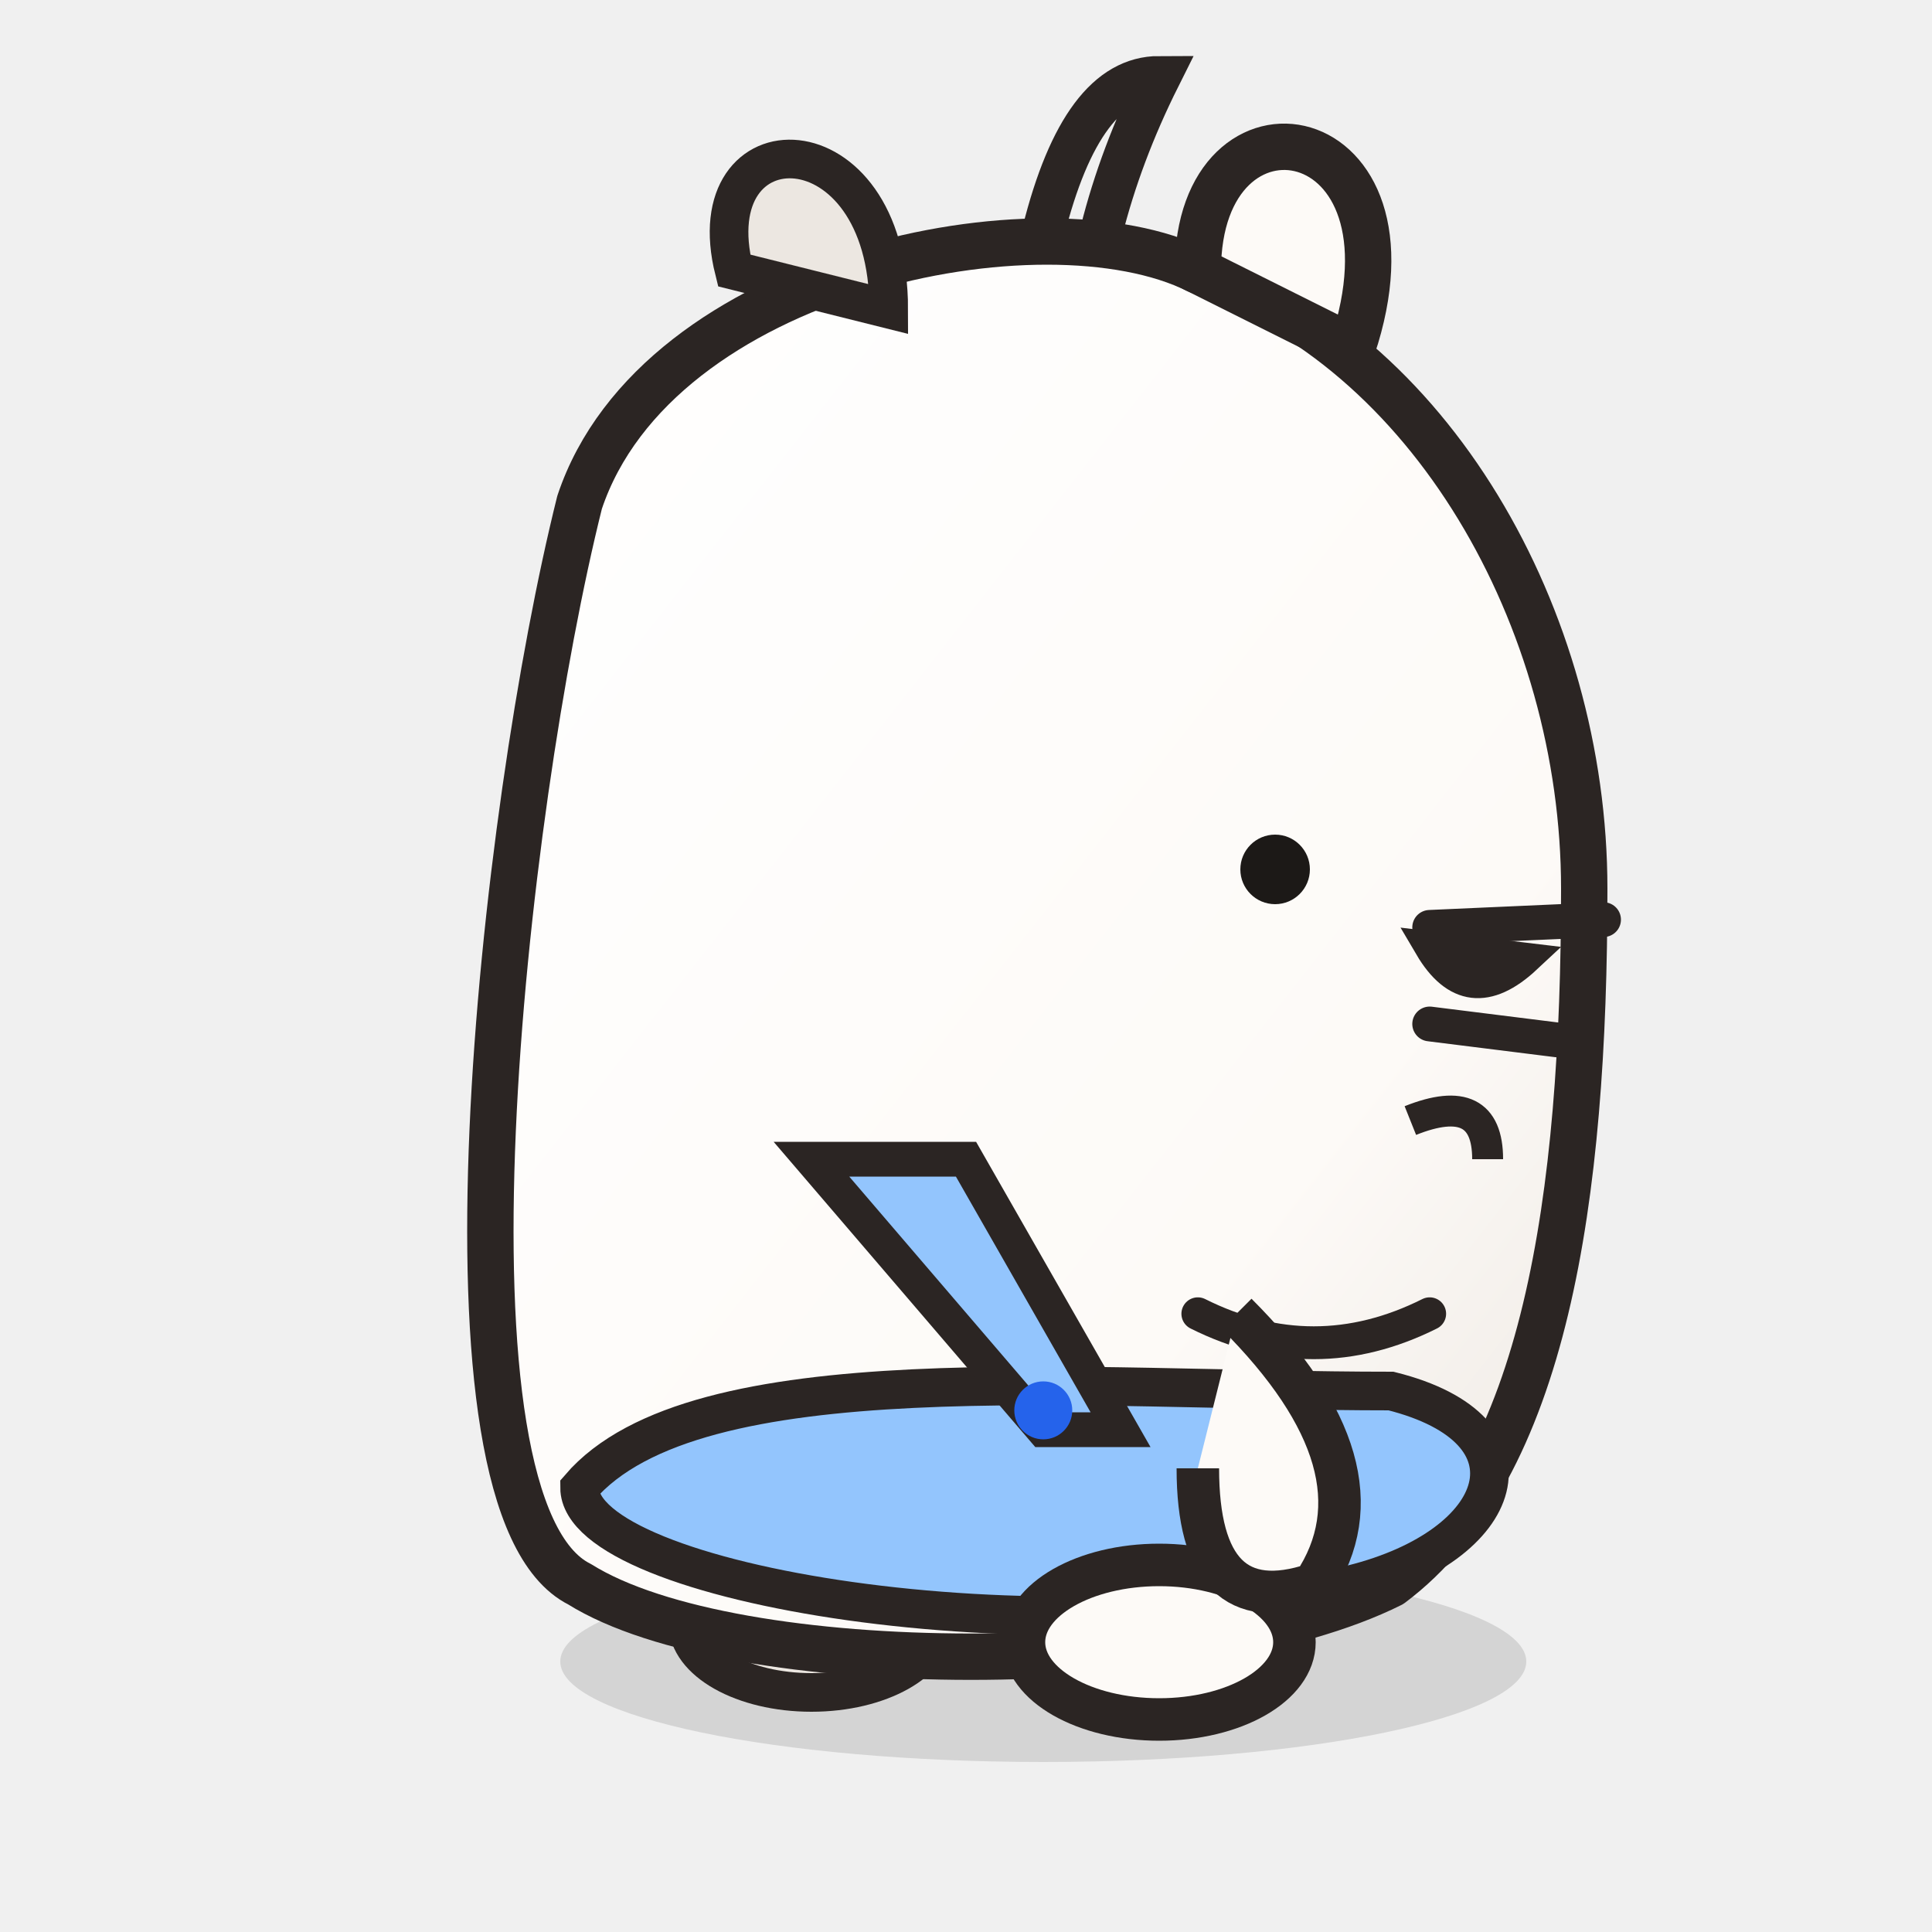
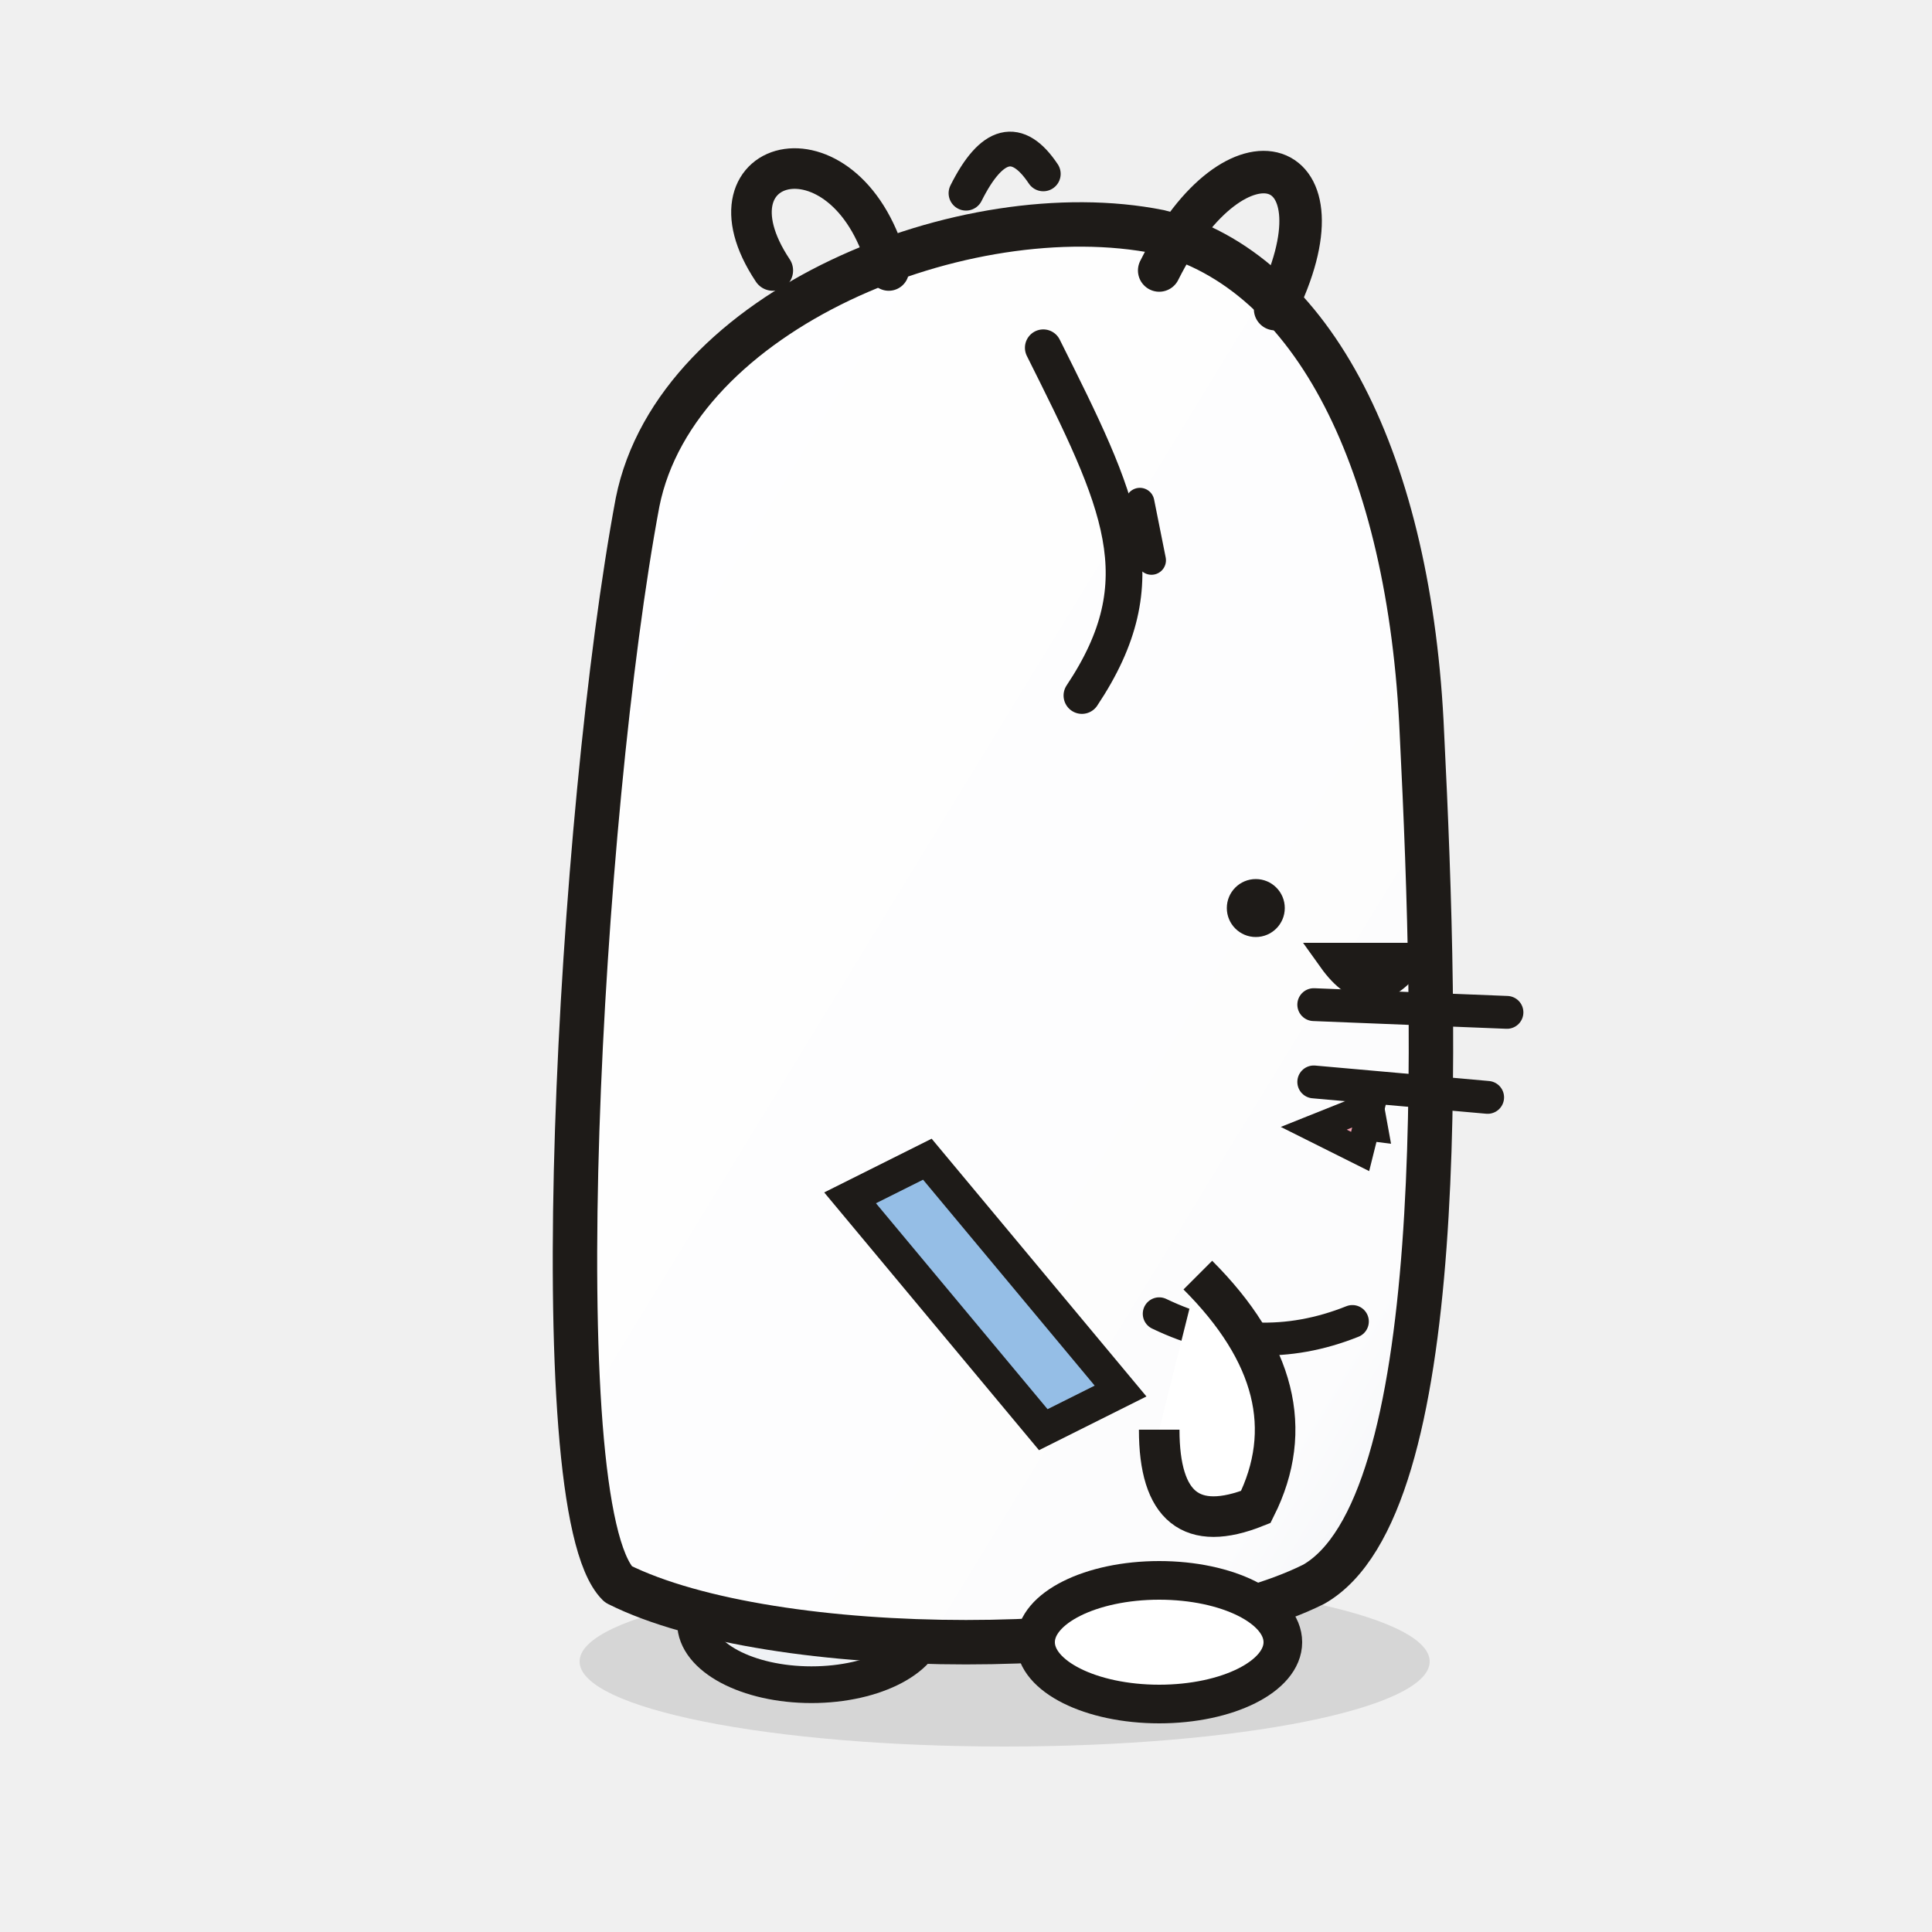
<svg xmlns="http://www.w3.org/2000/svg" viewBox="-25 -25 50 50">
  <defs>
-     <linearGradient id="body-grad-roam" x1="0" y1="0" x2="1" y2="1">
+     <linearGradient id="fur-grad-roam" x1="0" y1="0" x2="1" y2="1">
      <stop offset="0%" stop-color="#FFFFFF" />
-       <stop offset="70%" stop-color="#FDFAF7" />
-       <stop offset="100%" stop-color="#ECE7E1" />
+       <stop offset="85%" stop-color="#FCFCFD" />
+       <stop offset="100%" stop-color="#EFF2F5" />
    </linearGradient>
  </defs>
  <style>
    #shadow-roam {
      animation: shadow-waddle 0.9s ease-in-out infinite alternate;
-       transform-origin: 2px 18px;
+       transform-origin: 1px 18px;
    }
    #bear-body-roam {
      animation: waddle-body 0.9s ease-in-out infinite alternate;
      transform-origin: 0px 18px;
    }
    #leg-left {
      animation: step-feet-l 0.9s ease-in-out infinite;
      transform-origin: -4px 15px;
    }
    #leg-right {
      animation: step-feet-r 0.9s ease-in-out infinite;
      transform-origin: 5px 15px;
    }
    #arm-swing-left {
      animation: arm-swing-l 0.9s ease-in-out infinite;
-       transform-origin: -7px 9px;
+       transform-origin: -6px 8px;
    }
    #arm-swing-right {
      animation: arm-swing-r 0.9s ease-in-out infinite;
-       transform-origin: 7px 9px;
+       transform-origin: 6px 8px;
    }
-     #tuft-bob {
-       animation: tuft-bounce 0.45s ease-in-out infinite alternate;
-       transform-origin: 3px -21px;
+     #bangs-bounce {
+       animation: bangs-bob 0.45s ease-in-out infinite alternate;
+       transform-origin: 4px -14px;
    }
    @keyframes waddle-body {
-       0% { transform: rotate(-4.5deg) translateY(-0.8px); }
-       100% { transform: rotate(4.5deg) translateY(0.8px); }
+       0% { transform: rotate(-4deg) translateY(-0.6px); }
+       100% { transform: rotate(4deg) translateY(0.6px); }
    }
    @keyframes shadow-waddle {
-       0% { transform: scale(0.95, 1) translateX(-1px); }
-       100% { transform: scale(1.05, 1) translateX(1px); }
+       0% { transform: scale(0.96, 1) translateX(-0.8px); }
+       100% { transform: scale(1.04, 1) translateX(0.8px); }
    }
    @keyframes step-feet-l {
-       0%, 100% { transform: rotate(15deg) translateY(-1.5px); }
-       50% { transform: rotate(-15deg) translateY(0.5px); }
+       0%, 100% { transform: rotate(14deg) translateY(-1.2px); }
+       50% { transform: rotate(-14deg) translateY(0.4px); }
    }
    @keyframes step-feet-r {
-       0%, 100% { transform: rotate(-15deg) translateY(0.5px); }
-       50% { transform: rotate(15deg) translateY(-1.5px); }
+       0%, 100% { transform: rotate(-14deg) translateY(0.4px); }
+       50% { transform: rotate(14deg) translateY(-1.2px); }
    }
    @keyframes arm-swing-l {
-       0%, 100% { transform: rotate(-22deg); }
-       50% { transform: rotate(22deg); }
+       0%, 100% { transform: rotate(-20deg); }
+       50% { transform: rotate(20deg); }
    }
    @keyframes arm-swing-r {
-       0%, 100% { transform: rotate(22deg); }
-       50% { transform: rotate(-22deg); }
+       0%, 100% { transform: rotate(20deg); }
+       50% { transform: rotate(-20deg); }
    }
-     @keyframes tuft-bounce {
-       0% { transform: rotate(-6deg) translateY(0); }
-       100% { transform: rotate(6deg) translateY(-0.8px); }
+     @keyframes bangs-bob {
+       0% { transform: rotate(-4deg); }
+       100% { transform: rotate(4deg) translateY(-0.5px); }
    }
  </style>
  <g id="shadow-roam">
-     <ellipse cx="2" cy="18" rx="12.5" ry="2.6" fill="rgba(0,0,0,0.12)" />
+     <ellipse cx="1" cy="18" rx="11" ry="2.2" fill="rgba(0,0,0,0.11)" />
  </g>
  <g id="bear-body-roam">
    <g id="leg-left">
-       <ellipse cx="-4" cy="17" rx="3.2" ry="1.8" fill="#ECE7E1" stroke="#2B2523" stroke-width="1.0" />
+       <ellipse cx="-4" cy="17" rx="3.0" ry="1.6" fill="#EFF2F5" stroke="#1E1B18" stroke-width="0.95" />
    </g>
    <g id="arm-swing-left">
-       <path d="M -7,9 Q -11,13 -9,16 Q -6,17 -6,13" fill="#ECE7E1" stroke="#2B2523" stroke-width="1.0" />
+       <path d="M -6,8 Q -9,11 -7.5,14 Q -5,15 -5,12" fill="#EFF2F5" stroke="#1E1B18" stroke-width="0.95" />
    </g>
-     <path d="       M -10,16        C -14,14 -12,-4 -10,-12       C -8,-18 2,-20 6,-18       C 12,-16 16,-9 16,-2       C 16,6 15,13 11,16       C 6,18.5 -6,18.5 -10,16 Z" fill="url(#body-grad-roam)" stroke="#2B2523" stroke-width="1.2" stroke-linejoin="round" />
-     <path d="M -10,13.5 C -10,16 2,18 10,16 C 14,15 15,12 11,11 C 3,11 -7,10 -10,13.5 Z" fill="#93C5FD" stroke="#2B2523" stroke-width="1.0" />
-     <path d="M -4,5 L 2,12 L 4,12 L 0,5 Z" fill="#93C5FD" stroke="#2B2523" stroke-width="0.9" />
-     <circle cx="2" cy="11.5" r="0.75" fill="#2563EB" />
+     <path d="       M -9,16       C -11,14 -10,-4 -8.5,-12       C -7.5,-17 0,-20 5,-19       C 9,-18 11.5,-13 11.8,-6       C 12.2,2 12.5,14 9,16       C 5,18 -5,18 -9,16 Z" fill="url(#fur-grad-roam)" stroke="#1E1B18" stroke-width="1.15" stroke-linejoin="round" />
+     <path d="M -3,6 L 2,12 L 4,11 L -1,5 Z" fill="#95BEE6" stroke="#1E1B18" stroke-width="0.85" />
    <g id="ears-roam">
-       <path d="M -6,-18 C -7,-22 -2,-22 -2,-17 Z" fill="#ECE7E1" stroke="#2B2523" stroke-width="1.0" />
-       <path d="M 6,-18 C 6,-23 12,-22 10,-16 Z" fill="#FDFAF7" stroke="#2B2523" stroke-width="1.2" />
+       <path d="M -5,-18 C -7,-21 -3,-22 -2,-18" fill="none" stroke="#1E1B18" stroke-width="1.05" stroke-linecap="round" />
+       <path d="M 5,-18 C 7,-22 10,-21 8,-17" fill="none" stroke="#1E1B18" stroke-width="1.1" stroke-linecap="round" />
+       <path d="M 0,-20 Q 1,-22 2,-20.5" fill="none" stroke="#1E1B18" stroke-width="0.9" stroke-linecap="round" />
    </g>
-     <g id="tuft-bob">
-       <path d="M 2,-19 Q 3,-23 5,-23 Q 4,-21 3.5,-19" fill="none" stroke="#2B2523" stroke-width="1.1" stroke-linecap="round" />
+     <g id="bangs-bounce">
+       <path d="M 2,-16 C 4,-12 5,-10 3,-7" fill="none" stroke="#1E1B18" stroke-width="0.95" stroke-linecap="round" />
+       <line x1="4.5" y1="-12" x2="4.8" y2="-10.5" stroke="#1E1B18" stroke-width="0.75" stroke-linecap="round" />
    </g>
    <g id="face-roam">
-       <circle cx="8" cy="-2.5" r="0.9" fill="#1C1917" />
-       <line x1="12" y1="-1" x2="16.5" y2="-1.2" stroke="#2B2523" stroke-width="0.9" stroke-linecap="round" />
-       <line x1="12" y1="1.5" x2="16" y2="2" stroke="#2B2523" stroke-width="0.9" stroke-linecap="round" />
-       <path d="M 12,-0.5 L 14.5,-0.2 Q 13,1.2 12,-0.5 Z" fill="#F49DAE" stroke="#2B2523" stroke-width="0.8" />
-       <path d="M 11.5,4 Q 13.5,3.2 13.5,5" fill="none" stroke="#2B2523" stroke-width="0.8" />
-       <path d="M 6,9 Q 9,10.5 12,9" fill="none" stroke="#2B2523" stroke-width="0.85" stroke-linecap="round" />
+       <circle cx="7.5" cy="-1.5" r="0.75" fill="#1E1B18" />
+       <line x1="9" y1="1" x2="14" y2="1.2" stroke="#1E1B18" stroke-width="0.85" stroke-linecap="round" />
+       <line x1="9" y1="3" x2="13.5" y2="3.4" stroke="#1E1B18" stroke-width="0.85" stroke-linecap="round" />
+       <path d="M 9.5,-0.2 L 11.5,-0.2 Q 10.5,1.2 9.5,-0.2 Z" fill="#F4A3B4" stroke="#1E1B18" stroke-width="0.8" />
+       <path d="M 9,4.2 L 10.5,3.6 L 10.2,4.8 Z" fill="#F4A3B4" stroke="#1E1B18" stroke-width="0.7" />
+       <polygon points="10.8,3.5 10.2,4.5 11.0,4.6" fill="#1E1B18" />
+       <path d="M 5,9 Q 7.5,10.2 10,9.2" fill="none" stroke="#1E1B18" stroke-width="0.85" stroke-linecap="round" />
    </g>
    <g id="leg-right">
-       <ellipse cx="5" cy="17.5" rx="3.5" ry="2" fill="#FDFAF7" stroke="#2B2523" stroke-width="1.1" />
+       <ellipse cx="5" cy="17.5" rx="3.2" ry="1.6" fill="#FFFFFF" stroke="#1E1B18" stroke-width="1.0" />
    </g>
    <g id="arm-swing-right">
-       <path d="M 7,9 Q 11,13 9,16 Q 6,17 6,13" fill="#FDFAF7" stroke="#2B2523" stroke-width="1.1" />
+       <path d="M 6,8 Q 9,11 7.5,14 Q 5,15 5,12" fill="#FFFFFF" stroke="#1E1B18" stroke-width="1.05" />
    </g>
  </g>
</svg>
